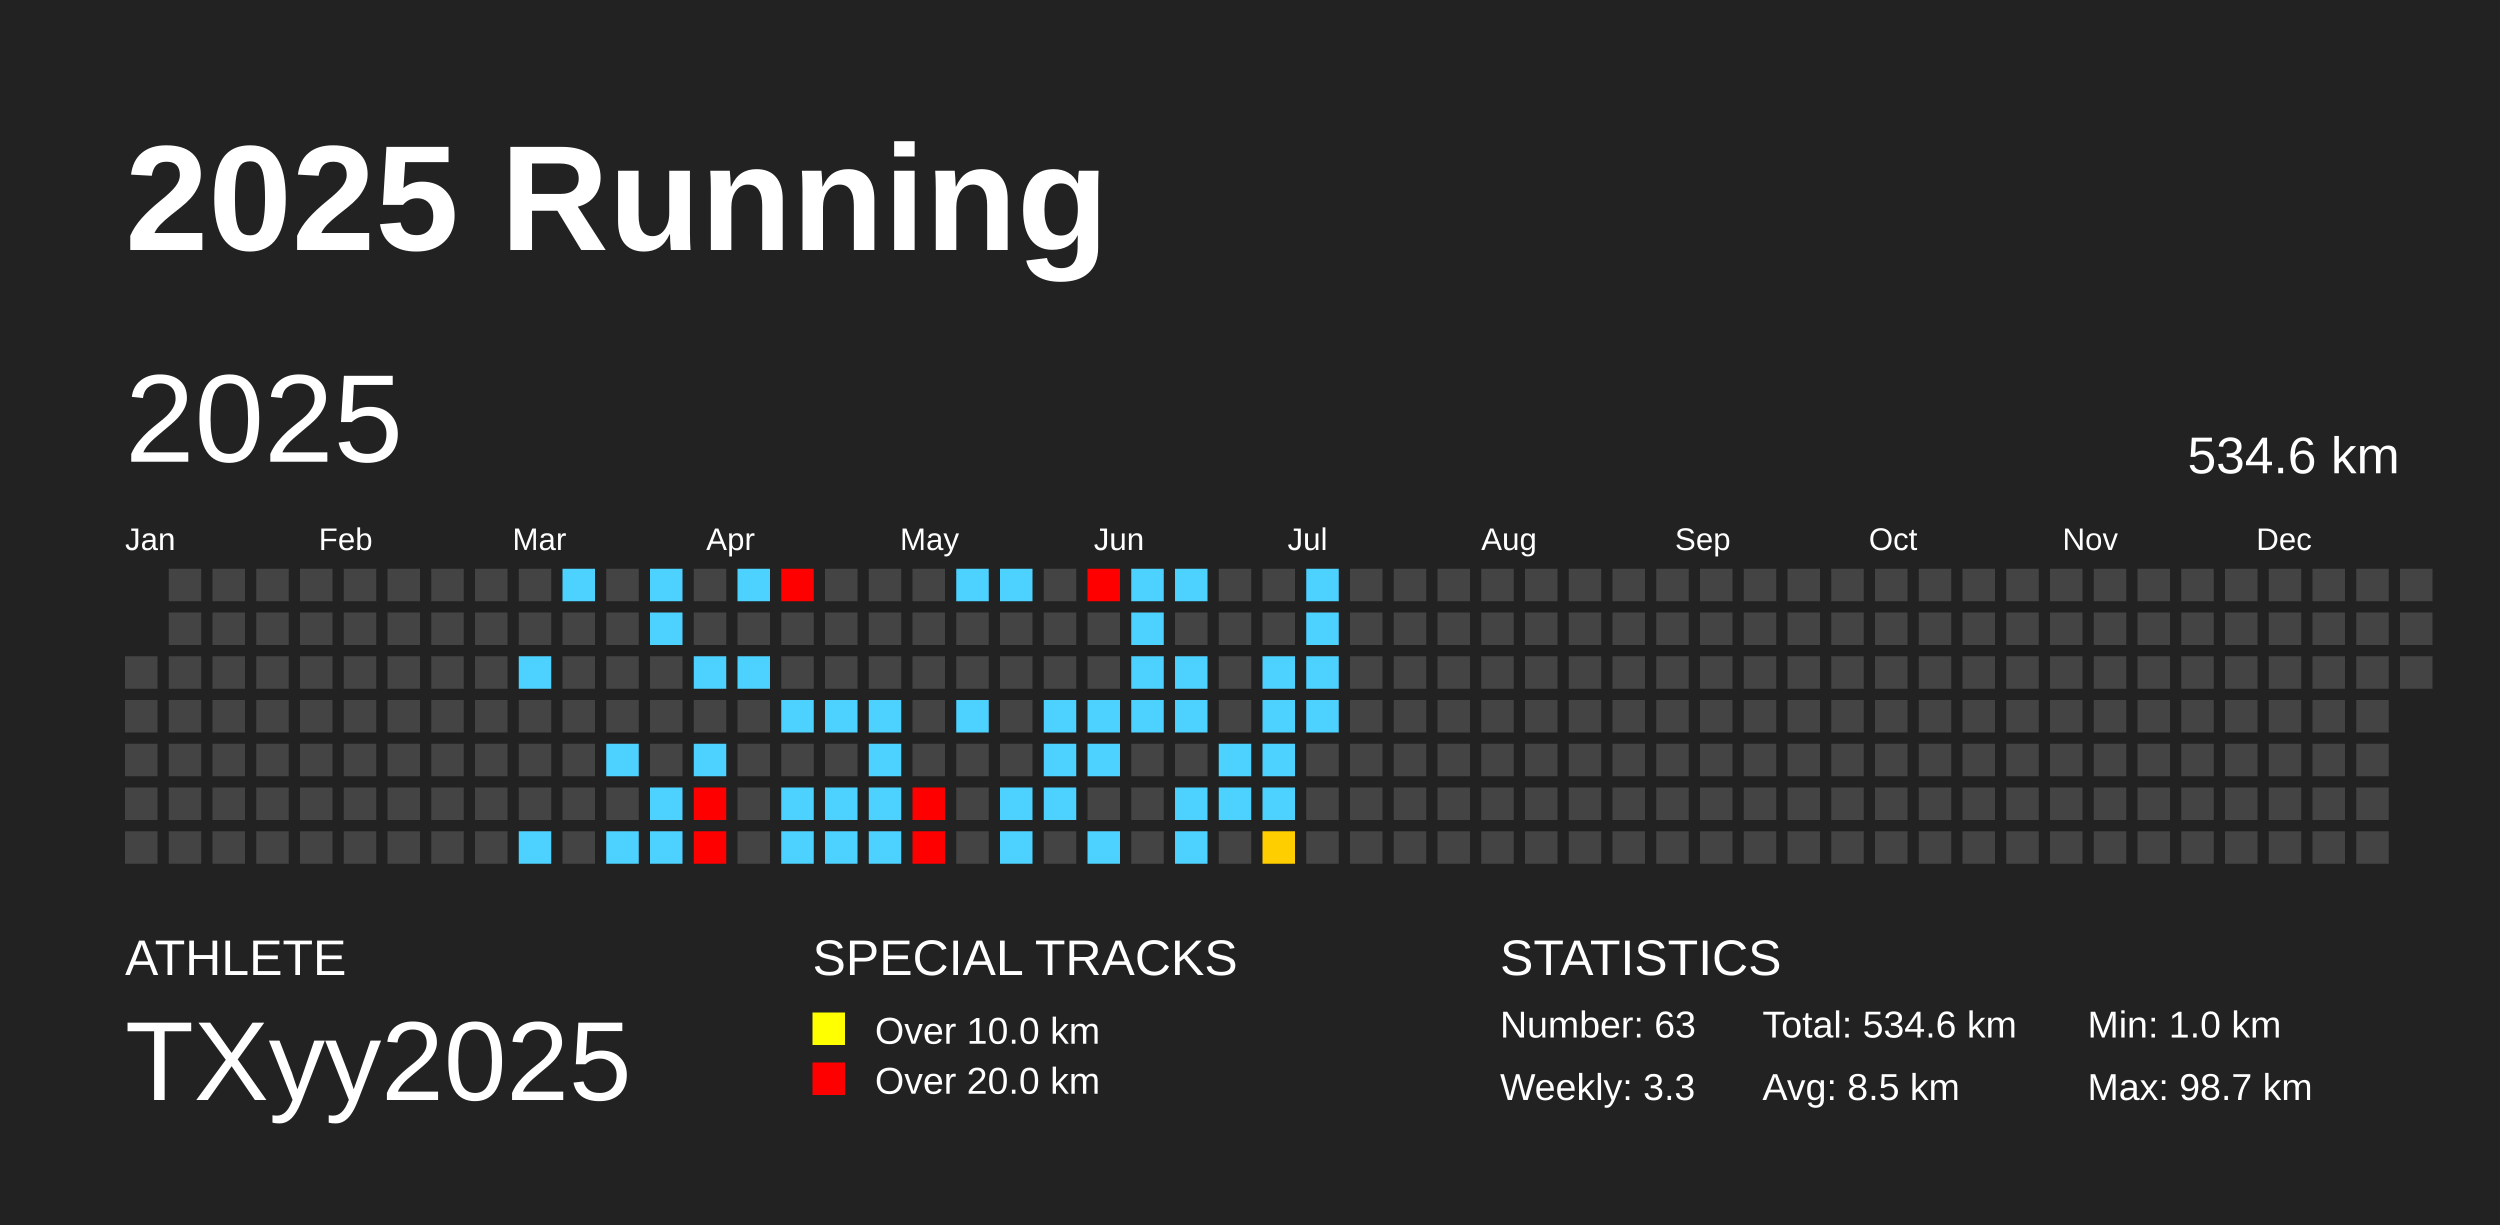
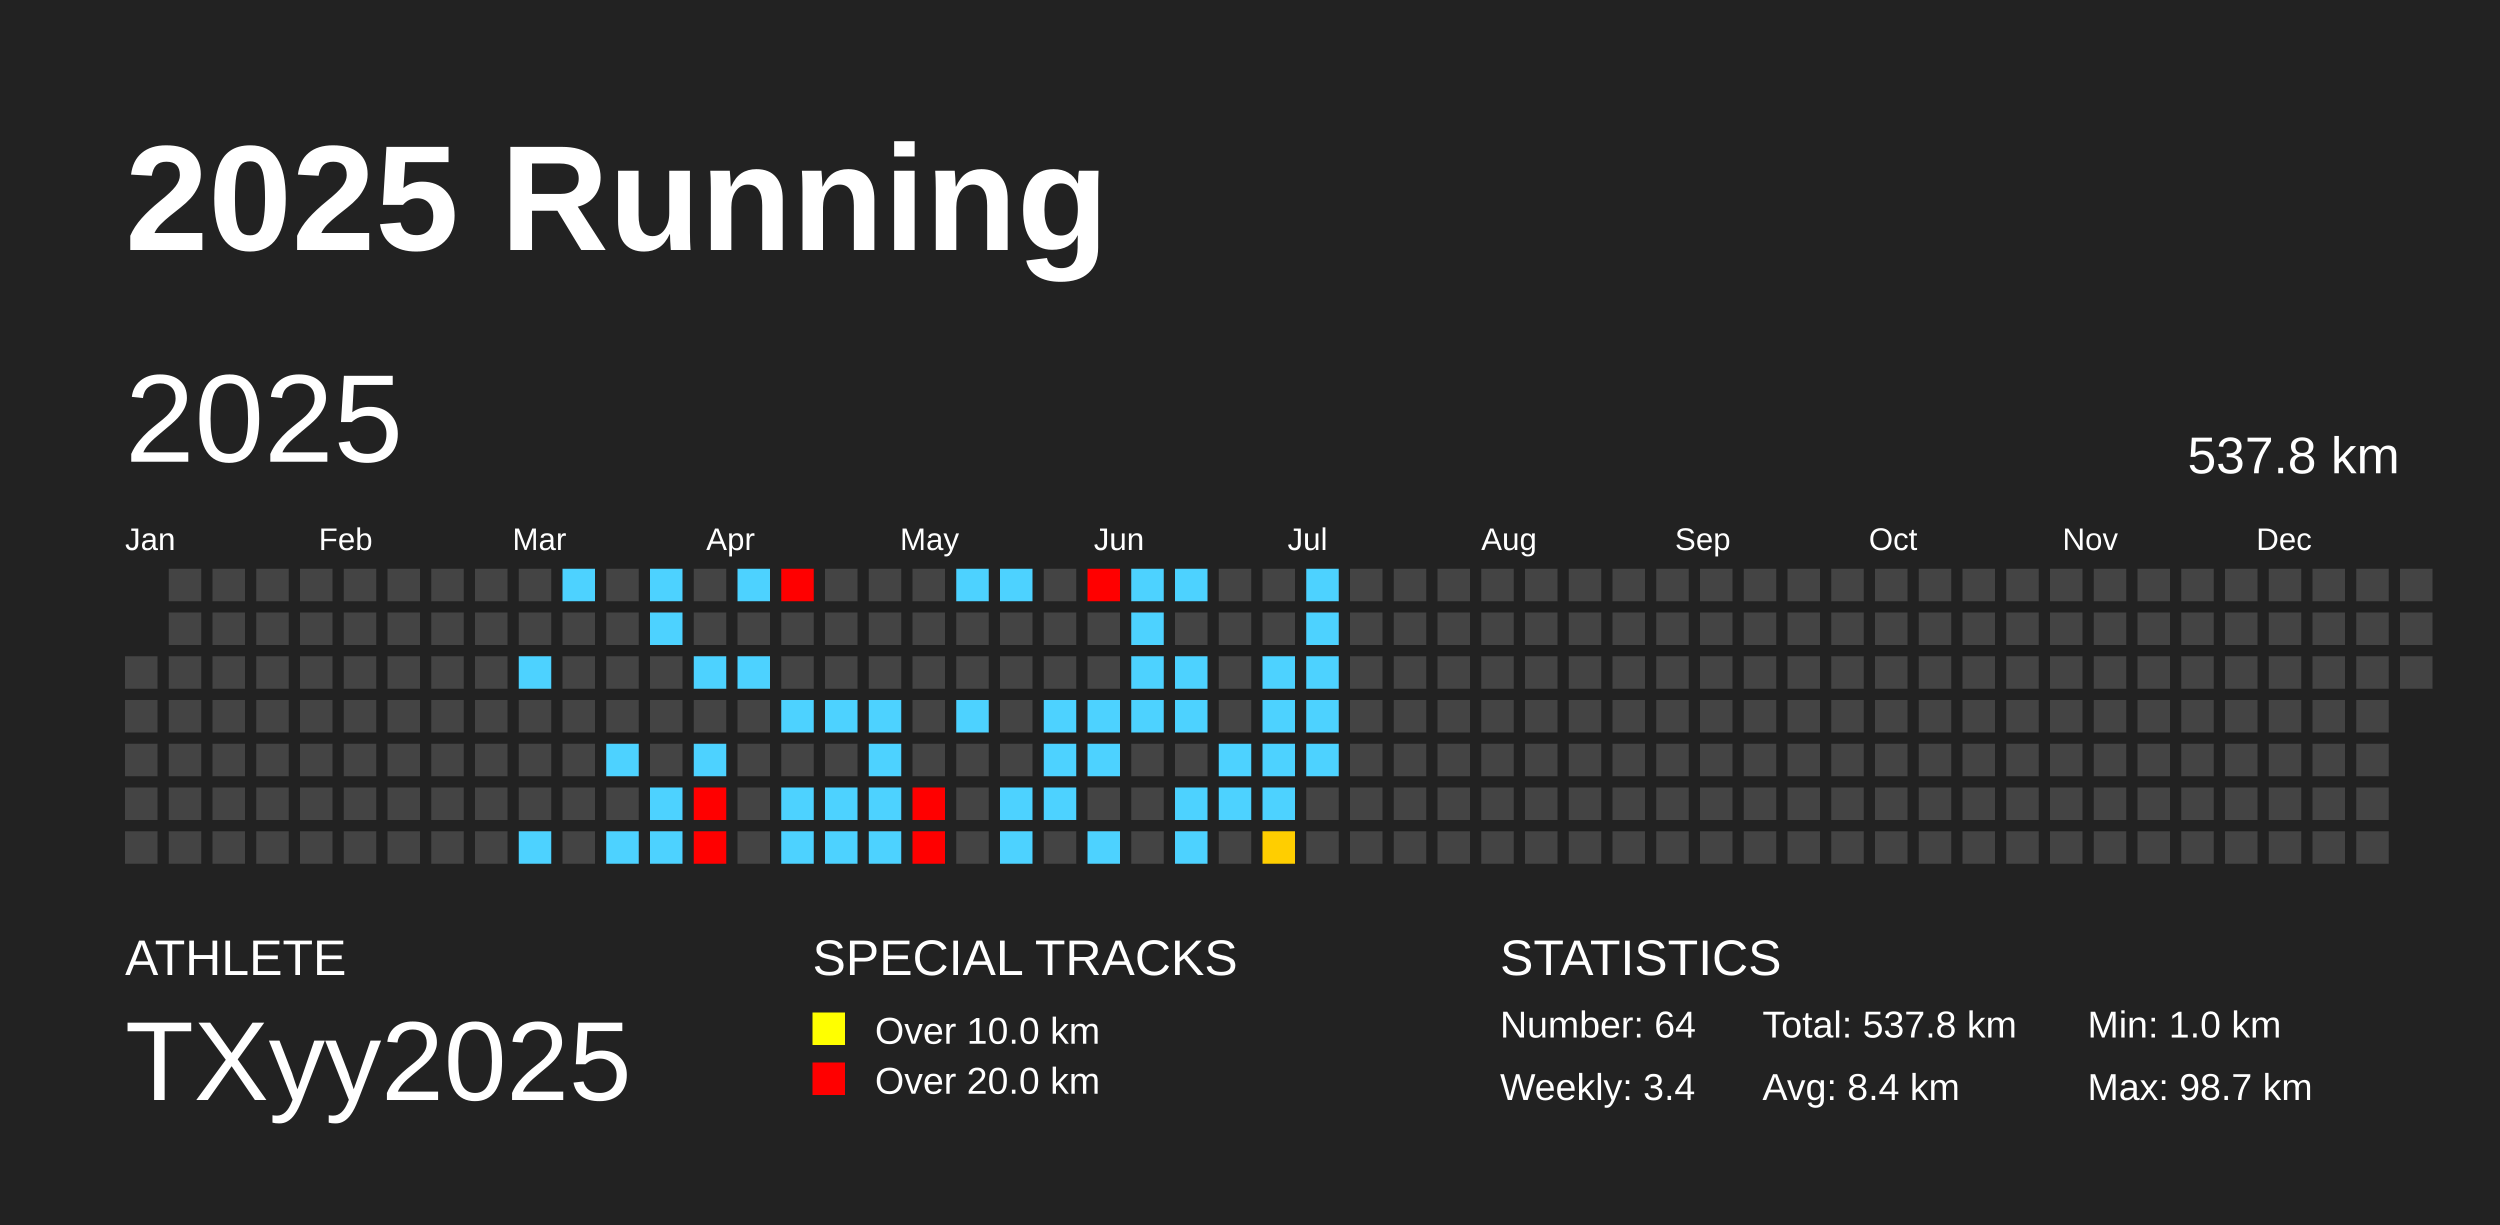
<svg xmlns="http://www.w3.org/2000/svg" baseProfile="full" height="98mm" version="1.1" viewBox="0,0,200,98" width="200mm">
  <defs />
  <rect fill="#222222" height="98" width="200" x="0" y="0" />
  <text fill="#FFFFFF" style="font-size:12px; font-family:Arial; font-weight:bold;" x="10" y="20">2025 Running</text>
  <text fill="#FFFFFF" style="font-size:4px; font-family:Arial" x="10" y="78">ATHLETE</text>
  <text fill="#FFFFFF" style="font-size:9px; font-family:Arial" x="10" y="88">TXyy2025</text>
  <text fill="#FFFFFF" style="font-size:4px; font-family:Arial" x="65" y="78">SPECIAL TRACKS</text>
  <rect fill="yellow" height="2.6" width="2.6" x="65" y="81" />
  <text fill="#FFFFFF" style="font-size:3px; font-family:Arial" x="70" y="83.5">Over 10.0 km</text>
  <rect fill="red" height="2.6" width="2.6" x="65" y="85" />
  <text fill="#FFFFFF" style="font-size:3px; font-family:Arial" x="70" y="87.5">Over 20.0 km</text>
  <text fill="#FFFFFF" style="font-size:4px; font-family:Arial" x="120" y="78">STATISTICS</text>
-   <text fill="#FFFFFF" style="font-size:3px; font-family:Arial" x="120" y="83">Number: 63</text>
-   <text fill="#FFFFFF" style="font-size:3px; font-family:Arial" x="120" y="88">Weekly: 3.3</text>
-   <text fill="#FFFFFF" style="font-size:3px; font-family:Arial" x="141" y="83">Total: 534.6 km</text>
-   <text fill="#FFFFFF" style="font-size:3px; font-family:Arial" x="141" y="88">Avg: 8.5 km</text>
+   <text fill="#FFFFFF" style="font-size:3px; font-family:Arial" x="120" y="83">Number: 64</text>
+   <text fill="#FFFFFF" style="font-size:3px; font-family:Arial" x="120" y="88">Weekly: 3.4</text>
+   <text fill="#FFFFFF" style="font-size:3px; font-family:Arial" x="141" y="83">Total: 537.8 km</text>
+   <text fill="#FFFFFF" style="font-size:3px; font-family:Arial" x="141" y="88">Avg: 8.4 km</text>
  <text fill="#FFFFFF" style="font-size:3px; font-family:Arial" x="167" y="83">Min: 1.0 km</text>
  <text fill="#FFFFFF" style="font-size:3px; font-family:Arial" x="167" y="88">Max: 98.7 km</text>
  <text dominant-baseline="hanging" fill="#FFFFFF" style="font-size:10.0px; font-family:Arial;" x="10" y="30">2025</text>
-   <text dominant-baseline="hanging" fill="#FFFFFF" style="font-size:4.125px; font-family:Arial;" x="175" y="35">534.6 km</text>
+   <text dominant-baseline="hanging" fill="#FFFFFF" style="font-size:4.125px; font-family:Arial;" x="175" y="35">537.8 km</text>
  <text fill="#FFFFFF" style="font-size:2.5px; font-family:Arial" x="10.0" y="44">Jan</text>
  <text fill="#FFFFFF" style="font-size:2.5px; font-family:Arial" x="25.5" y="44">Feb</text>
  <text fill="#FFFFFF" style="font-size:2.5px; font-family:Arial" x="41.0" y="44">Mar</text>
  <text fill="#FFFFFF" style="font-size:2.5px; font-family:Arial" x="56.5" y="44">Apr</text>
  <text fill="#FFFFFF" style="font-size:2.5px; font-family:Arial" x="72.0" y="44">May</text>
  <text fill="#FFFFFF" style="font-size:2.5px; font-family:Arial" x="87.5" y="44">Jun</text>
  <text fill="#FFFFFF" style="font-size:2.5px; font-family:Arial" x="103.0" y="44">Jul</text>
  <text fill="#FFFFFF" style="font-size:2.5px; font-family:Arial" x="118.5" y="44">Aug</text>
  <text fill="#FFFFFF" style="font-size:2.5px; font-family:Arial" x="134.0" y="44">Sep</text>
  <text fill="#FFFFFF" style="font-size:2.5px; font-family:Arial" x="149.5" y="44">Oct</text>
  <text fill="#FFFFFF" style="font-size:2.5px; font-family:Arial" x="165.0" y="44">Nov</text>
  <text fill="#FFFFFF" style="font-size:2.5px; font-family:Arial" x="180.5" y="44">Dec</text>
  <rect fill="#444444" height="2.6" width="2.6" x="10.0" y="52.5" />
  <rect fill="#444444" height="2.6" width="2.6" x="10.0" y="56.0" />
  <rect fill="#444444" height="2.6" width="2.6" x="10.0" y="59.5" />
  <rect fill="#444444" height="2.6" width="2.6" x="10.0" y="63.0" />
  <rect fill="#444444" height="2.6" width="2.6" x="10.0" y="66.5" />
  <rect fill="#444444" height="2.6" width="2.6" x="13.5" y="45.5" />
  <rect fill="#444444" height="2.6" width="2.6" x="13.5" y="49.0" />
  <rect fill="#444444" height="2.6" width="2.6" x="13.5" y="52.5" />
  <rect fill="#444444" height="2.6" width="2.6" x="13.5" y="56.0" />
  <rect fill="#444444" height="2.6" width="2.6" x="13.5" y="59.5" />
  <rect fill="#444444" height="2.6" width="2.6" x="13.5" y="63.0" />
  <rect fill="#444444" height="2.6" width="2.6" x="13.5" y="66.5" />
  <rect fill="#444444" height="2.6" width="2.6" x="17.0" y="45.5" />
  <rect fill="#444444" height="2.6" width="2.6" x="17.0" y="49.0" />
  <rect fill="#444444" height="2.6" width="2.6" x="17.0" y="52.5" />
  <rect fill="#444444" height="2.6" width="2.6" x="17.0" y="56.0" />
  <rect fill="#444444" height="2.6" width="2.6" x="17.0" y="59.5" />
  <rect fill="#444444" height="2.6" width="2.6" x="17.0" y="63.0" />
  <rect fill="#444444" height="2.6" width="2.6" x="17.0" y="66.5" />
  <rect fill="#444444" height="2.6" width="2.6" x="20.5" y="45.5" />
  <rect fill="#444444" height="2.6" width="2.6" x="20.5" y="49.0" />
  <rect fill="#444444" height="2.6" width="2.6" x="20.5" y="52.5" />
  <rect fill="#444444" height="2.6" width="2.6" x="20.5" y="56.0" />
  <rect fill="#444444" height="2.6" width="2.6" x="20.5" y="59.5" />
  <rect fill="#444444" height="2.6" width="2.6" x="20.5" y="63.0" />
  <rect fill="#444444" height="2.6" width="2.6" x="20.5" y="66.5" />
  <rect fill="#444444" height="2.6" width="2.6" x="24.0" y="45.5" />
  <rect fill="#444444" height="2.6" width="2.6" x="24.0" y="49.0" />
  <rect fill="#444444" height="2.6" width="2.6" x="24.0" y="52.5" />
  <rect fill="#444444" height="2.6" width="2.6" x="24.0" y="56.0" />
  <rect fill="#444444" height="2.6" width="2.6" x="24.0" y="59.5" />
  <rect fill="#444444" height="2.6" width="2.6" x="24.0" y="63.0" />
  <rect fill="#444444" height="2.6" width="2.6" x="24.0" y="66.5" />
  <rect fill="#444444" height="2.6" width="2.6" x="27.5" y="45.5" />
  <rect fill="#444444" height="2.6" width="2.6" x="27.5" y="49.0" />
  <rect fill="#444444" height="2.6" width="2.6" x="27.5" y="52.5" />
  <rect fill="#444444" height="2.6" width="2.6" x="27.5" y="56.0" />
  <rect fill="#444444" height="2.6" width="2.6" x="27.5" y="59.5" />
  <rect fill="#444444" height="2.6" width="2.6" x="27.5" y="63.0" />
  <rect fill="#444444" height="2.6" width="2.6" x="27.5" y="66.5" />
  <rect fill="#444444" height="2.6" width="2.6" x="31.0" y="45.5" />
  <rect fill="#444444" height="2.6" width="2.6" x="31.0" y="49.0" />
  <rect fill="#444444" height="2.6" width="2.6" x="31.0" y="52.5" />
  <rect fill="#444444" height="2.6" width="2.6" x="31.0" y="56.0" />
  <rect fill="#444444" height="2.6" width="2.6" x="31.0" y="59.5" />
  <rect fill="#444444" height="2.6" width="2.6" x="31.0" y="63.0" />
  <rect fill="#444444" height="2.6" width="2.6" x="31.0" y="66.5" />
  <rect fill="#444444" height="2.6" width="2.6" x="34.5" y="45.5" />
  <rect fill="#444444" height="2.6" width="2.6" x="34.5" y="49.0" />
  <rect fill="#444444" height="2.6" width="2.6" x="34.5" y="52.5" />
  <rect fill="#444444" height="2.6" width="2.6" x="34.5" y="56.0" />
  <rect fill="#444444" height="2.6" width="2.6" x="34.5" y="59.5" />
  <rect fill="#444444" height="2.6" width="2.6" x="34.5" y="63.0" />
  <rect fill="#444444" height="2.6" width="2.6" x="34.5" y="66.5" />
  <rect fill="#444444" height="2.6" width="2.6" x="38.0" y="45.5" />
  <rect fill="#444444" height="2.6" width="2.6" x="38.0" y="49.0" />
  <rect fill="#444444" height="2.6" width="2.6" x="38.0" y="52.5" />
  <rect fill="#444444" height="2.6" width="2.6" x="38.0" y="56.0" />
  <rect fill="#444444" height="2.6" width="2.6" x="38.0" y="59.5" />
  <rect fill="#444444" height="2.6" width="2.6" x="38.0" y="63.0" />
  <rect fill="#444444" height="2.6" width="2.6" x="38.0" y="66.5" />
  <rect fill="#444444" height="2.6" width="2.6" x="41.5" y="45.5" />
  <rect fill="#444444" height="2.6" width="2.6" x="41.5" y="49.0" />
  <rect fill="#4dd2ff" height="2.6" width="2.6" x="41.5" y="52.5" />
  <rect fill="#444444" height="2.6" width="2.6" x="41.5" y="56.0" />
  <rect fill="#444444" height="2.6" width="2.6" x="41.5" y="59.5" />
  <rect fill="#444444" height="2.6" width="2.6" x="41.5" y="63.0" />
  <rect fill="#4dd2ff" height="2.6" width="2.6" x="41.5" y="66.5" />
  <rect fill="#4dd2ff" height="2.6" width="2.6" x="45.0" y="45.5" />
  <rect fill="#444444" height="2.6" width="2.6" x="45.0" y="49.0" />
  <rect fill="#444444" height="2.6" width="2.6" x="45.0" y="52.5" />
  <rect fill="#444444" height="2.6" width="2.6" x="45.0" y="56.0" />
  <rect fill="#444444" height="2.6" width="2.6" x="45.0" y="59.5" />
  <rect fill="#444444" height="2.6" width="2.6" x="45.0" y="63.0" />
  <rect fill="#444444" height="2.6" width="2.6" x="45.0" y="66.5" />
  <rect fill="#444444" height="2.6" width="2.6" x="48.5" y="45.5" />
  <rect fill="#444444" height="2.6" width="2.6" x="48.5" y="49.0" />
  <rect fill="#444444" height="2.6" width="2.6" x="48.5" y="52.5" />
  <rect fill="#444444" height="2.6" width="2.6" x="48.5" y="56.0" />
  <rect fill="#4dd2ff" height="2.6" width="2.6" x="48.5" y="59.5" />
  <rect fill="#444444" height="2.6" width="2.6" x="48.5" y="63.0" />
  <rect fill="#4dd2ff" height="2.6" width="2.6" x="48.5" y="66.5" />
  <rect fill="#4dd2ff" height="2.6" width="2.6" x="52.0" y="45.5" />
  <rect fill="#4dd2ff" height="2.6" width="2.6" x="52.0" y="49.0" />
  <rect fill="#444444" height="2.6" width="2.6" x="52.0" y="52.5" />
  <rect fill="#444444" height="2.6" width="2.6" x="52.0" y="56.0" />
  <rect fill="#444444" height="2.6" width="2.6" x="52.0" y="59.5" />
  <rect fill="#4dd2ff" height="2.6" width="2.6" x="52.0" y="63.0" />
  <rect fill="#4dd2ff" height="2.6" width="2.6" x="52.0" y="66.5" />
  <rect fill="#444444" height="2.6" width="2.6" x="55.5" y="45.5" />
  <rect fill="#444444" height="2.6" width="2.6" x="55.5" y="49.0" />
  <rect fill="#4dd2ff" height="2.6" width="2.6" x="55.5" y="52.5" />
  <rect fill="#444444" height="2.6" width="2.6" x="55.5" y="56.0" />
  <rect fill="#4dd2ff" height="2.6" width="2.6" x="55.5" y="59.5" />
  <rect fill="red" height="2.6" width="2.6" x="55.5" y="63.0" />
  <rect fill="red" height="2.6" width="2.6" x="55.5" y="66.5" />
  <rect fill="#4dd2ff" height="2.6" width="2.6" x="59.0" y="45.5" />
  <rect fill="#444444" height="2.6" width="2.6" x="59.0" y="49.0" />
  <rect fill="#4dd2ff" height="2.6" width="2.6" x="59.0" y="52.5" />
  <rect fill="#444444" height="2.6" width="2.6" x="59.0" y="56.0" />
  <rect fill="#444444" height="2.6" width="2.6" x="59.0" y="59.5" />
  <rect fill="#444444" height="2.6" width="2.6" x="59.0" y="63.0" />
  <rect fill="#444444" height="2.6" width="2.6" x="59.0" y="66.5" />
  <rect fill="red" height="2.6" width="2.6" x="62.5" y="45.5" />
  <rect fill="#444444" height="2.6" width="2.6" x="62.5" y="49.0" />
  <rect fill="#444444" height="2.6" width="2.6" x="62.5" y="52.5" />
  <rect fill="#4dd2ff" height="2.6" width="2.6" x="62.5" y="56.0" />
  <rect fill="#444444" height="2.6" width="2.6" x="62.5" y="59.5" />
  <rect fill="#4dd2ff" height="2.6" width="2.6" x="62.5" y="63.0" />
  <rect fill="#4dd2ff" height="2.6" width="2.6" x="62.5" y="66.5" />
  <rect fill="#444444" height="2.6" width="2.6" x="66.0" y="45.5" />
  <rect fill="#444444" height="2.6" width="2.6" x="66.0" y="49.0" />
  <rect fill="#444444" height="2.6" width="2.6" x="66.0" y="52.5" />
  <rect fill="#4dd2ff" height="2.6" width="2.6" x="66.0" y="56.0" />
  <rect fill="#444444" height="2.6" width="2.6" x="66.0" y="59.5" />
  <rect fill="#4dd2ff" height="2.6" width="2.6" x="66.0" y="63.0" />
  <rect fill="#4dd2ff" height="2.6" width="2.6" x="66.0" y="66.5" />
  <rect fill="#444444" height="2.6" width="2.6" x="69.5" y="45.5" />
  <rect fill="#444444" height="2.6" width="2.6" x="69.5" y="49.0" />
  <rect fill="#444444" height="2.6" width="2.6" x="69.5" y="52.5" />
  <rect fill="#4dd2ff" height="2.6" width="2.6" x="69.5" y="56.0" />
  <rect fill="#4dd2ff" height="2.6" width="2.6" x="69.5" y="59.5" />
  <rect fill="#4dd2ff" height="2.6" width="2.6" x="69.5" y="63.0" />
  <rect fill="#4dd2ff" height="2.6" width="2.6" x="69.5" y="66.5" />
  <rect fill="#444444" height="2.6" width="2.6" x="73.0" y="45.5" />
  <rect fill="#444444" height="2.6" width="2.6" x="73.0" y="49.0" />
  <rect fill="#444444" height="2.6" width="2.6" x="73.0" y="52.5" />
  <rect fill="#444444" height="2.6" width="2.6" x="73.0" y="56.0" />
  <rect fill="#444444" height="2.6" width="2.6" x="73.0" y="59.5" />
  <rect fill="red" height="2.6" width="2.6" x="73.0" y="63.0" />
  <rect fill="red" height="2.6" width="2.6" x="73.0" y="66.5" />
  <rect fill="#4dd2ff" height="2.6" width="2.6" x="76.5" y="45.5" />
  <rect fill="#444444" height="2.6" width="2.6" x="76.5" y="49.0" />
  <rect fill="#444444" height="2.6" width="2.6" x="76.5" y="52.5" />
  <rect fill="#4dd2ff" height="2.6" width="2.6" x="76.5" y="56.0" />
  <rect fill="#444444" height="2.6" width="2.6" x="76.5" y="59.5" />
  <rect fill="#444444" height="2.6" width="2.6" x="76.5" y="63.0" />
  <rect fill="#444444" height="2.6" width="2.6" x="76.5" y="66.5" />
  <rect fill="#4dd2ff" height="2.6" width="2.6" x="80.0" y="45.5" />
  <rect fill="#444444" height="2.6" width="2.6" x="80.0" y="49.0" />
  <rect fill="#444444" height="2.6" width="2.6" x="80.0" y="52.5" />
  <rect fill="#444444" height="2.6" width="2.6" x="80.0" y="56.0" />
  <rect fill="#444444" height="2.6" width="2.6" x="80.0" y="59.5" />
  <rect fill="#4dd2ff" height="2.6" width="2.6" x="80.0" y="63.0" />
  <rect fill="#4dd2ff" height="2.6" width="2.6" x="80.0" y="66.5" />
  <rect fill="#444444" height="2.6" width="2.6" x="83.5" y="45.5" />
  <rect fill="#444444" height="2.6" width="2.6" x="83.5" y="49.0" />
  <rect fill="#444444" height="2.6" width="2.6" x="83.5" y="52.5" />
  <rect fill="#4dd2ff" height="2.6" width="2.6" x="83.5" y="56.0" />
  <rect fill="#4dd2ff" height="2.6" width="2.6" x="83.5" y="59.5" />
  <rect fill="#4dd2ff" height="2.6" width="2.6" x="83.5" y="63.0" />
  <rect fill="#444444" height="2.6" width="2.6" x="83.5" y="66.5" />
  <rect fill="red" height="2.6" width="2.6" x="87.0" y="45.5" />
  <rect fill="#444444" height="2.6" width="2.6" x="87.0" y="49.0" />
  <rect fill="#444444" height="2.6" width="2.6" x="87.0" y="52.5" />
  <rect fill="#4dd2ff" height="2.6" width="2.6" x="87.0" y="56.0" />
  <rect fill="#4dd2ff" height="2.6" width="2.6" x="87.0" y="59.5" />
  <rect fill="#444444" height="2.6" width="2.6" x="87.0" y="63.0" />
  <rect fill="#4dd2ff" height="2.6" width="2.6" x="87.0" y="66.5" />
  <rect fill="#4dd2ff" height="2.6" width="2.6" x="90.5" y="45.5" />
  <rect fill="#4dd2ff" height="2.6" width="2.6" x="90.5" y="49.0" />
  <rect fill="#4dd2ff" height="2.6" width="2.6" x="90.5" y="52.5" />
  <rect fill="#4dd2ff" height="2.6" width="2.6" x="90.5" y="56.0" />
  <rect fill="#444444" height="2.6" width="2.6" x="90.5" y="59.5" />
  <rect fill="#444444" height="2.6" width="2.6" x="90.5" y="63.0" />
  <rect fill="#444444" height="2.6" width="2.6" x="90.5" y="66.5" />
  <rect fill="#4dd2ff" height="2.6" width="2.6" x="94.0" y="45.5" />
  <rect fill="#444444" height="2.6" width="2.6" x="94.0" y="49.0" />
  <rect fill="#4dd2ff" height="2.6" width="2.6" x="94.0" y="52.5" />
  <rect fill="#4dd2ff" height="2.6" width="2.6" x="94.0" y="56.0" />
  <rect fill="#444444" height="2.6" width="2.6" x="94.0" y="59.5" />
  <rect fill="#4dd2ff" height="2.6" width="2.6" x="94.0" y="63.0" />
  <rect fill="#4dd2ff" height="2.6" width="2.6" x="94.0" y="66.5" />
  <rect fill="#444444" height="2.6" width="2.6" x="97.5" y="45.5" />
  <rect fill="#444444" height="2.6" width="2.6" x="97.5" y="49.0" />
  <rect fill="#444444" height="2.6" width="2.6" x="97.5" y="52.5" />
  <rect fill="#444444" height="2.6" width="2.6" x="97.5" y="56.0" />
  <rect fill="#4dd2ff" height="2.6" width="2.6" x="97.5" y="59.5" />
  <rect fill="#4dd2ff" height="2.6" width="2.6" x="97.5" y="63.0" />
  <rect fill="#444444" height="2.6" width="2.6" x="97.5" y="66.5" />
  <rect fill="#444444" height="2.6" width="2.6" x="101.0" y="45.5" />
  <rect fill="#444444" height="2.6" width="2.6" x="101.0" y="49.0" />
  <rect fill="#4dd2ff" height="2.6" width="2.6" x="101.0" y="52.5" />
  <rect fill="#4dd2ff" height="2.6" width="2.6" x="101.0" y="56.0" />
  <rect fill="#4dd2ff" height="2.6" width="2.6" x="101.0" y="59.5" />
  <rect fill="#4dd2ff" height="2.6" width="2.6" x="101.0" y="63.0" />
  <rect fill="#ffce00" height="2.6" width="2.6" x="101.0" y="66.5" />
  <rect fill="#4dd2ff" height="2.6" width="2.6" x="104.5" y="45.5" />
  <rect fill="#4dd2ff" height="2.6" width="2.6" x="104.5" y="49.0" />
  <rect fill="#4dd2ff" height="2.6" width="2.6" x="104.5" y="52.5" />
  <rect fill="#4dd2ff" height="2.6" width="2.6" x="104.5" y="56.0" />
-   <rect fill="#444444" height="2.6" width="2.6" x="104.5" y="59.5" />
+   <rect fill="#4dd2ff" height="2.6" width="2.6" x="104.5" y="59.5" />
  <rect fill="#444444" height="2.6" width="2.6" x="104.5" y="63.0" />
  <rect fill="#444444" height="2.6" width="2.6" x="104.5" y="66.5" />
  <rect fill="#444444" height="2.6" width="2.6" x="108.0" y="45.5" />
  <rect fill="#444444" height="2.6" width="2.6" x="108.0" y="49.0" />
  <rect fill="#444444" height="2.6" width="2.6" x="108.0" y="52.5" />
  <rect fill="#444444" height="2.6" width="2.6" x="108.0" y="56.0" />
  <rect fill="#444444" height="2.6" width="2.6" x="108.0" y="59.5" />
  <rect fill="#444444" height="2.6" width="2.6" x="108.0" y="63.0" />
  <rect fill="#444444" height="2.6" width="2.6" x="108.0" y="66.5" />
  <rect fill="#444444" height="2.6" width="2.6" x="111.5" y="45.5" />
  <rect fill="#444444" height="2.6" width="2.6" x="111.5" y="49.0" />
  <rect fill="#444444" height="2.6" width="2.6" x="111.5" y="52.5" />
  <rect fill="#444444" height="2.6" width="2.6" x="111.5" y="56.0" />
  <rect fill="#444444" height="2.6" width="2.6" x="111.5" y="59.5" />
  <rect fill="#444444" height="2.6" width="2.6" x="111.5" y="63.0" />
  <rect fill="#444444" height="2.6" width="2.6" x="111.5" y="66.5" />
  <rect fill="#444444" height="2.6" width="2.6" x="115.0" y="45.5" />
  <rect fill="#444444" height="2.6" width="2.6" x="115.0" y="49.0" />
  <rect fill="#444444" height="2.6" width="2.6" x="115.0" y="52.5" />
  <rect fill="#444444" height="2.6" width="2.6" x="115.0" y="56.0" />
  <rect fill="#444444" height="2.6" width="2.6" x="115.0" y="59.5" />
  <rect fill="#444444" height="2.6" width="2.6" x="115.0" y="63.0" />
  <rect fill="#444444" height="2.6" width="2.6" x="115.0" y="66.5" />
  <rect fill="#444444" height="2.6" width="2.6" x="118.5" y="45.5" />
  <rect fill="#444444" height="2.6" width="2.6" x="118.5" y="49.0" />
  <rect fill="#444444" height="2.6" width="2.6" x="118.5" y="52.5" />
  <rect fill="#444444" height="2.6" width="2.6" x="118.5" y="56.0" />
  <rect fill="#444444" height="2.6" width="2.6" x="118.5" y="59.5" />
  <rect fill="#444444" height="2.6" width="2.6" x="118.5" y="63.0" />
  <rect fill="#444444" height="2.6" width="2.6" x="118.5" y="66.5" />
  <rect fill="#444444" height="2.6" width="2.6" x="122.0" y="45.5" />
  <rect fill="#444444" height="2.6" width="2.6" x="122.0" y="49.0" />
  <rect fill="#444444" height="2.6" width="2.6" x="122.0" y="52.5" />
  <rect fill="#444444" height="2.6" width="2.6" x="122.0" y="56.0" />
  <rect fill="#444444" height="2.6" width="2.6" x="122.0" y="59.5" />
  <rect fill="#444444" height="2.6" width="2.6" x="122.0" y="63.0" />
  <rect fill="#444444" height="2.6" width="2.6" x="122.0" y="66.5" />
  <rect fill="#444444" height="2.6" width="2.6" x="125.5" y="45.5" />
  <rect fill="#444444" height="2.6" width="2.6" x="125.5" y="49.0" />
  <rect fill="#444444" height="2.6" width="2.6" x="125.5" y="52.5" />
  <rect fill="#444444" height="2.6" width="2.6" x="125.5" y="56.0" />
  <rect fill="#444444" height="2.6" width="2.6" x="125.5" y="59.5" />
  <rect fill="#444444" height="2.6" width="2.6" x="125.5" y="63.0" />
  <rect fill="#444444" height="2.6" width="2.6" x="125.5" y="66.5" />
  <rect fill="#444444" height="2.6" width="2.6" x="129.0" y="45.5" />
  <rect fill="#444444" height="2.6" width="2.6" x="129.0" y="49.0" />
  <rect fill="#444444" height="2.6" width="2.6" x="129.0" y="52.5" />
  <rect fill="#444444" height="2.6" width="2.6" x="129.0" y="56.0" />
  <rect fill="#444444" height="2.6" width="2.6" x="129.0" y="59.5" />
  <rect fill="#444444" height="2.6" width="2.6" x="129.0" y="63.0" />
  <rect fill="#444444" height="2.6" width="2.6" x="129.0" y="66.5" />
  <rect fill="#444444" height="2.6" width="2.6" x="132.5" y="45.5" />
  <rect fill="#444444" height="2.6" width="2.6" x="132.5" y="49.0" />
  <rect fill="#444444" height="2.6" width="2.6" x="132.5" y="52.5" />
  <rect fill="#444444" height="2.6" width="2.6" x="132.5" y="56.0" />
  <rect fill="#444444" height="2.6" width="2.6" x="132.5" y="59.5" />
  <rect fill="#444444" height="2.6" width="2.6" x="132.5" y="63.0" />
  <rect fill="#444444" height="2.6" width="2.6" x="132.5" y="66.5" />
  <rect fill="#444444" height="2.6" width="2.6" x="136.0" y="45.5" />
  <rect fill="#444444" height="2.6" width="2.6" x="136.0" y="49.0" />
  <rect fill="#444444" height="2.6" width="2.6" x="136.0" y="52.5" />
  <rect fill="#444444" height="2.6" width="2.6" x="136.0" y="56.0" />
  <rect fill="#444444" height="2.6" width="2.6" x="136.0" y="59.5" />
  <rect fill="#444444" height="2.6" width="2.6" x="136.0" y="63.0" />
  <rect fill="#444444" height="2.6" width="2.6" x="136.0" y="66.5" />
  <rect fill="#444444" height="2.6" width="2.6" x="139.5" y="45.5" />
  <rect fill="#444444" height="2.6" width="2.6" x="139.5" y="49.0" />
  <rect fill="#444444" height="2.6" width="2.6" x="139.5" y="52.5" />
  <rect fill="#444444" height="2.6" width="2.6" x="139.5" y="56.0" />
  <rect fill="#444444" height="2.6" width="2.6" x="139.5" y="59.5" />
  <rect fill="#444444" height="2.6" width="2.6" x="139.5" y="63.0" />
  <rect fill="#444444" height="2.6" width="2.6" x="139.5" y="66.5" />
  <rect fill="#444444" height="2.6" width="2.6" x="143.0" y="45.5" />
  <rect fill="#444444" height="2.6" width="2.6" x="143.0" y="49.0" />
  <rect fill="#444444" height="2.6" width="2.6" x="143.0" y="52.5" />
  <rect fill="#444444" height="2.6" width="2.6" x="143.0" y="56.0" />
  <rect fill="#444444" height="2.6" width="2.6" x="143.0" y="59.5" />
  <rect fill="#444444" height="2.6" width="2.6" x="143.0" y="63.0" />
  <rect fill="#444444" height="2.6" width="2.6" x="143.0" y="66.5" />
  <rect fill="#444444" height="2.6" width="2.6" x="146.5" y="45.5" />
  <rect fill="#444444" height="2.6" width="2.6" x="146.5" y="49.0" />
  <rect fill="#444444" height="2.6" width="2.6" x="146.5" y="52.5" />
  <rect fill="#444444" height="2.6" width="2.6" x="146.5" y="56.0" />
  <rect fill="#444444" height="2.6" width="2.6" x="146.5" y="59.5" />
  <rect fill="#444444" height="2.6" width="2.6" x="146.5" y="63.0" />
  <rect fill="#444444" height="2.6" width="2.6" x="146.5" y="66.5" />
  <rect fill="#444444" height="2.6" width="2.6" x="150.0" y="45.5" />
  <rect fill="#444444" height="2.6" width="2.6" x="150.0" y="49.0" />
  <rect fill="#444444" height="2.6" width="2.6" x="150.0" y="52.5" />
  <rect fill="#444444" height="2.6" width="2.6" x="150.0" y="56.0" />
  <rect fill="#444444" height="2.6" width="2.6" x="150.0" y="59.5" />
  <rect fill="#444444" height="2.6" width="2.6" x="150.0" y="63.0" />
  <rect fill="#444444" height="2.6" width="2.6" x="150.0" y="66.5" />
  <rect fill="#444444" height="2.6" width="2.6" x="153.5" y="45.5" />
  <rect fill="#444444" height="2.6" width="2.6" x="153.5" y="49.0" />
  <rect fill="#444444" height="2.6" width="2.6" x="153.5" y="52.5" />
  <rect fill="#444444" height="2.6" width="2.6" x="153.5" y="56.0" />
  <rect fill="#444444" height="2.6" width="2.6" x="153.5" y="59.5" />
  <rect fill="#444444" height="2.6" width="2.6" x="153.5" y="63.0" />
  <rect fill="#444444" height="2.6" width="2.6" x="153.5" y="66.5" />
  <rect fill="#444444" height="2.6" width="2.6" x="157.0" y="45.5" />
  <rect fill="#444444" height="2.6" width="2.6" x="157.0" y="49.0" />
  <rect fill="#444444" height="2.6" width="2.6" x="157.0" y="52.5" />
  <rect fill="#444444" height="2.6" width="2.6" x="157.0" y="56.0" />
  <rect fill="#444444" height="2.6" width="2.6" x="157.0" y="59.5" />
  <rect fill="#444444" height="2.6" width="2.6" x="157.0" y="63.0" />
  <rect fill="#444444" height="2.6" width="2.6" x="157.0" y="66.5" />
  <rect fill="#444444" height="2.6" width="2.6" x="160.5" y="45.5" />
  <rect fill="#444444" height="2.6" width="2.6" x="160.5" y="49.0" />
  <rect fill="#444444" height="2.6" width="2.6" x="160.5" y="52.5" />
  <rect fill="#444444" height="2.6" width="2.6" x="160.5" y="56.0" />
  <rect fill="#444444" height="2.6" width="2.6" x="160.5" y="59.5" />
  <rect fill="#444444" height="2.6" width="2.6" x="160.5" y="63.0" />
  <rect fill="#444444" height="2.6" width="2.6" x="160.5" y="66.5" />
  <rect fill="#444444" height="2.6" width="2.6" x="164.0" y="45.5" />
  <rect fill="#444444" height="2.6" width="2.6" x="164.0" y="49.0" />
  <rect fill="#444444" height="2.6" width="2.6" x="164.0" y="52.5" />
  <rect fill="#444444" height="2.6" width="2.6" x="164.0" y="56.0" />
  <rect fill="#444444" height="2.6" width="2.6" x="164.0" y="59.5" />
  <rect fill="#444444" height="2.6" width="2.6" x="164.0" y="63.0" />
  <rect fill="#444444" height="2.6" width="2.6" x="164.0" y="66.5" />
  <rect fill="#444444" height="2.6" width="2.6" x="167.5" y="45.5" />
  <rect fill="#444444" height="2.6" width="2.6" x="167.5" y="49.0" />
  <rect fill="#444444" height="2.6" width="2.6" x="167.5" y="52.5" />
  <rect fill="#444444" height="2.6" width="2.6" x="167.5" y="56.0" />
  <rect fill="#444444" height="2.6" width="2.6" x="167.5" y="59.5" />
  <rect fill="#444444" height="2.6" width="2.6" x="167.5" y="63.0" />
  <rect fill="#444444" height="2.6" width="2.6" x="167.5" y="66.5" />
  <rect fill="#444444" height="2.6" width="2.6" x="171.0" y="45.5" />
  <rect fill="#444444" height="2.6" width="2.6" x="171.0" y="49.0" />
  <rect fill="#444444" height="2.6" width="2.6" x="171.0" y="52.5" />
  <rect fill="#444444" height="2.6" width="2.6" x="171.0" y="56.0" />
  <rect fill="#444444" height="2.6" width="2.6" x="171.0" y="59.5" />
  <rect fill="#444444" height="2.6" width="2.6" x="171.0" y="63.0" />
  <rect fill="#444444" height="2.6" width="2.6" x="171.0" y="66.5" />
  <rect fill="#444444" height="2.6" width="2.6" x="174.5" y="45.5" />
  <rect fill="#444444" height="2.6" width="2.6" x="174.5" y="49.0" />
  <rect fill="#444444" height="2.6" width="2.6" x="174.5" y="52.5" />
  <rect fill="#444444" height="2.6" width="2.6" x="174.5" y="56.0" />
  <rect fill="#444444" height="2.6" width="2.6" x="174.5" y="59.5" />
  <rect fill="#444444" height="2.6" width="2.6" x="174.5" y="63.0" />
  <rect fill="#444444" height="2.6" width="2.6" x="174.5" y="66.5" />
  <rect fill="#444444" height="2.6" width="2.6" x="178.0" y="45.5" />
  <rect fill="#444444" height="2.6" width="2.6" x="178.0" y="49.0" />
  <rect fill="#444444" height="2.6" width="2.6" x="178.0" y="52.5" />
  <rect fill="#444444" height="2.6" width="2.6" x="178.0" y="56.0" />
  <rect fill="#444444" height="2.6" width="2.6" x="178.0" y="59.5" />
  <rect fill="#444444" height="2.6" width="2.6" x="178.0" y="63.0" />
  <rect fill="#444444" height="2.6" width="2.6" x="178.0" y="66.5" />
  <rect fill="#444444" height="2.6" width="2.6" x="181.5" y="45.5" />
  <rect fill="#444444" height="2.6" width="2.6" x="181.5" y="49.0" />
  <rect fill="#444444" height="2.6" width="2.6" x="181.5" y="52.5" />
  <rect fill="#444444" height="2.6" width="2.6" x="181.5" y="56.0" />
  <rect fill="#444444" height="2.6" width="2.6" x="181.5" y="59.5" />
  <rect fill="#444444" height="2.6" width="2.6" x="181.5" y="63.0" />
  <rect fill="#444444" height="2.6" width="2.6" x="181.5" y="66.5" />
  <rect fill="#444444" height="2.6" width="2.6" x="185.0" y="45.5" />
  <rect fill="#444444" height="2.6" width="2.6" x="185.0" y="49.0" />
  <rect fill="#444444" height="2.6" width="2.6" x="185.0" y="52.5" />
  <rect fill="#444444" height="2.6" width="2.6" x="185.0" y="56.0" />
  <rect fill="#444444" height="2.6" width="2.6" x="185.0" y="59.5" />
  <rect fill="#444444" height="2.6" width="2.6" x="185.0" y="63.0" />
  <rect fill="#444444" height="2.6" width="2.6" x="185.0" y="66.5" />
  <rect fill="#444444" height="2.6" width="2.6" x="188.5" y="45.5" />
  <rect fill="#444444" height="2.6" width="2.6" x="188.5" y="49.0" />
  <rect fill="#444444" height="2.6" width="2.6" x="188.5" y="52.5" />
  <rect fill="#444444" height="2.6" width="2.6" x="188.5" y="56.0" />
  <rect fill="#444444" height="2.6" width="2.6" x="188.5" y="59.5" />
  <rect fill="#444444" height="2.6" width="2.6" x="188.5" y="63.0" />
  <rect fill="#444444" height="2.6" width="2.6" x="188.5" y="66.5" />
  <rect fill="#444444" height="2.6" width="2.6" x="192.0" y="45.5" />
  <rect fill="#444444" height="2.6" width="2.6" x="192.0" y="49.0" />
  <rect fill="#444444" height="2.6" width="2.6" x="192.0" y="52.5" />
</svg>
